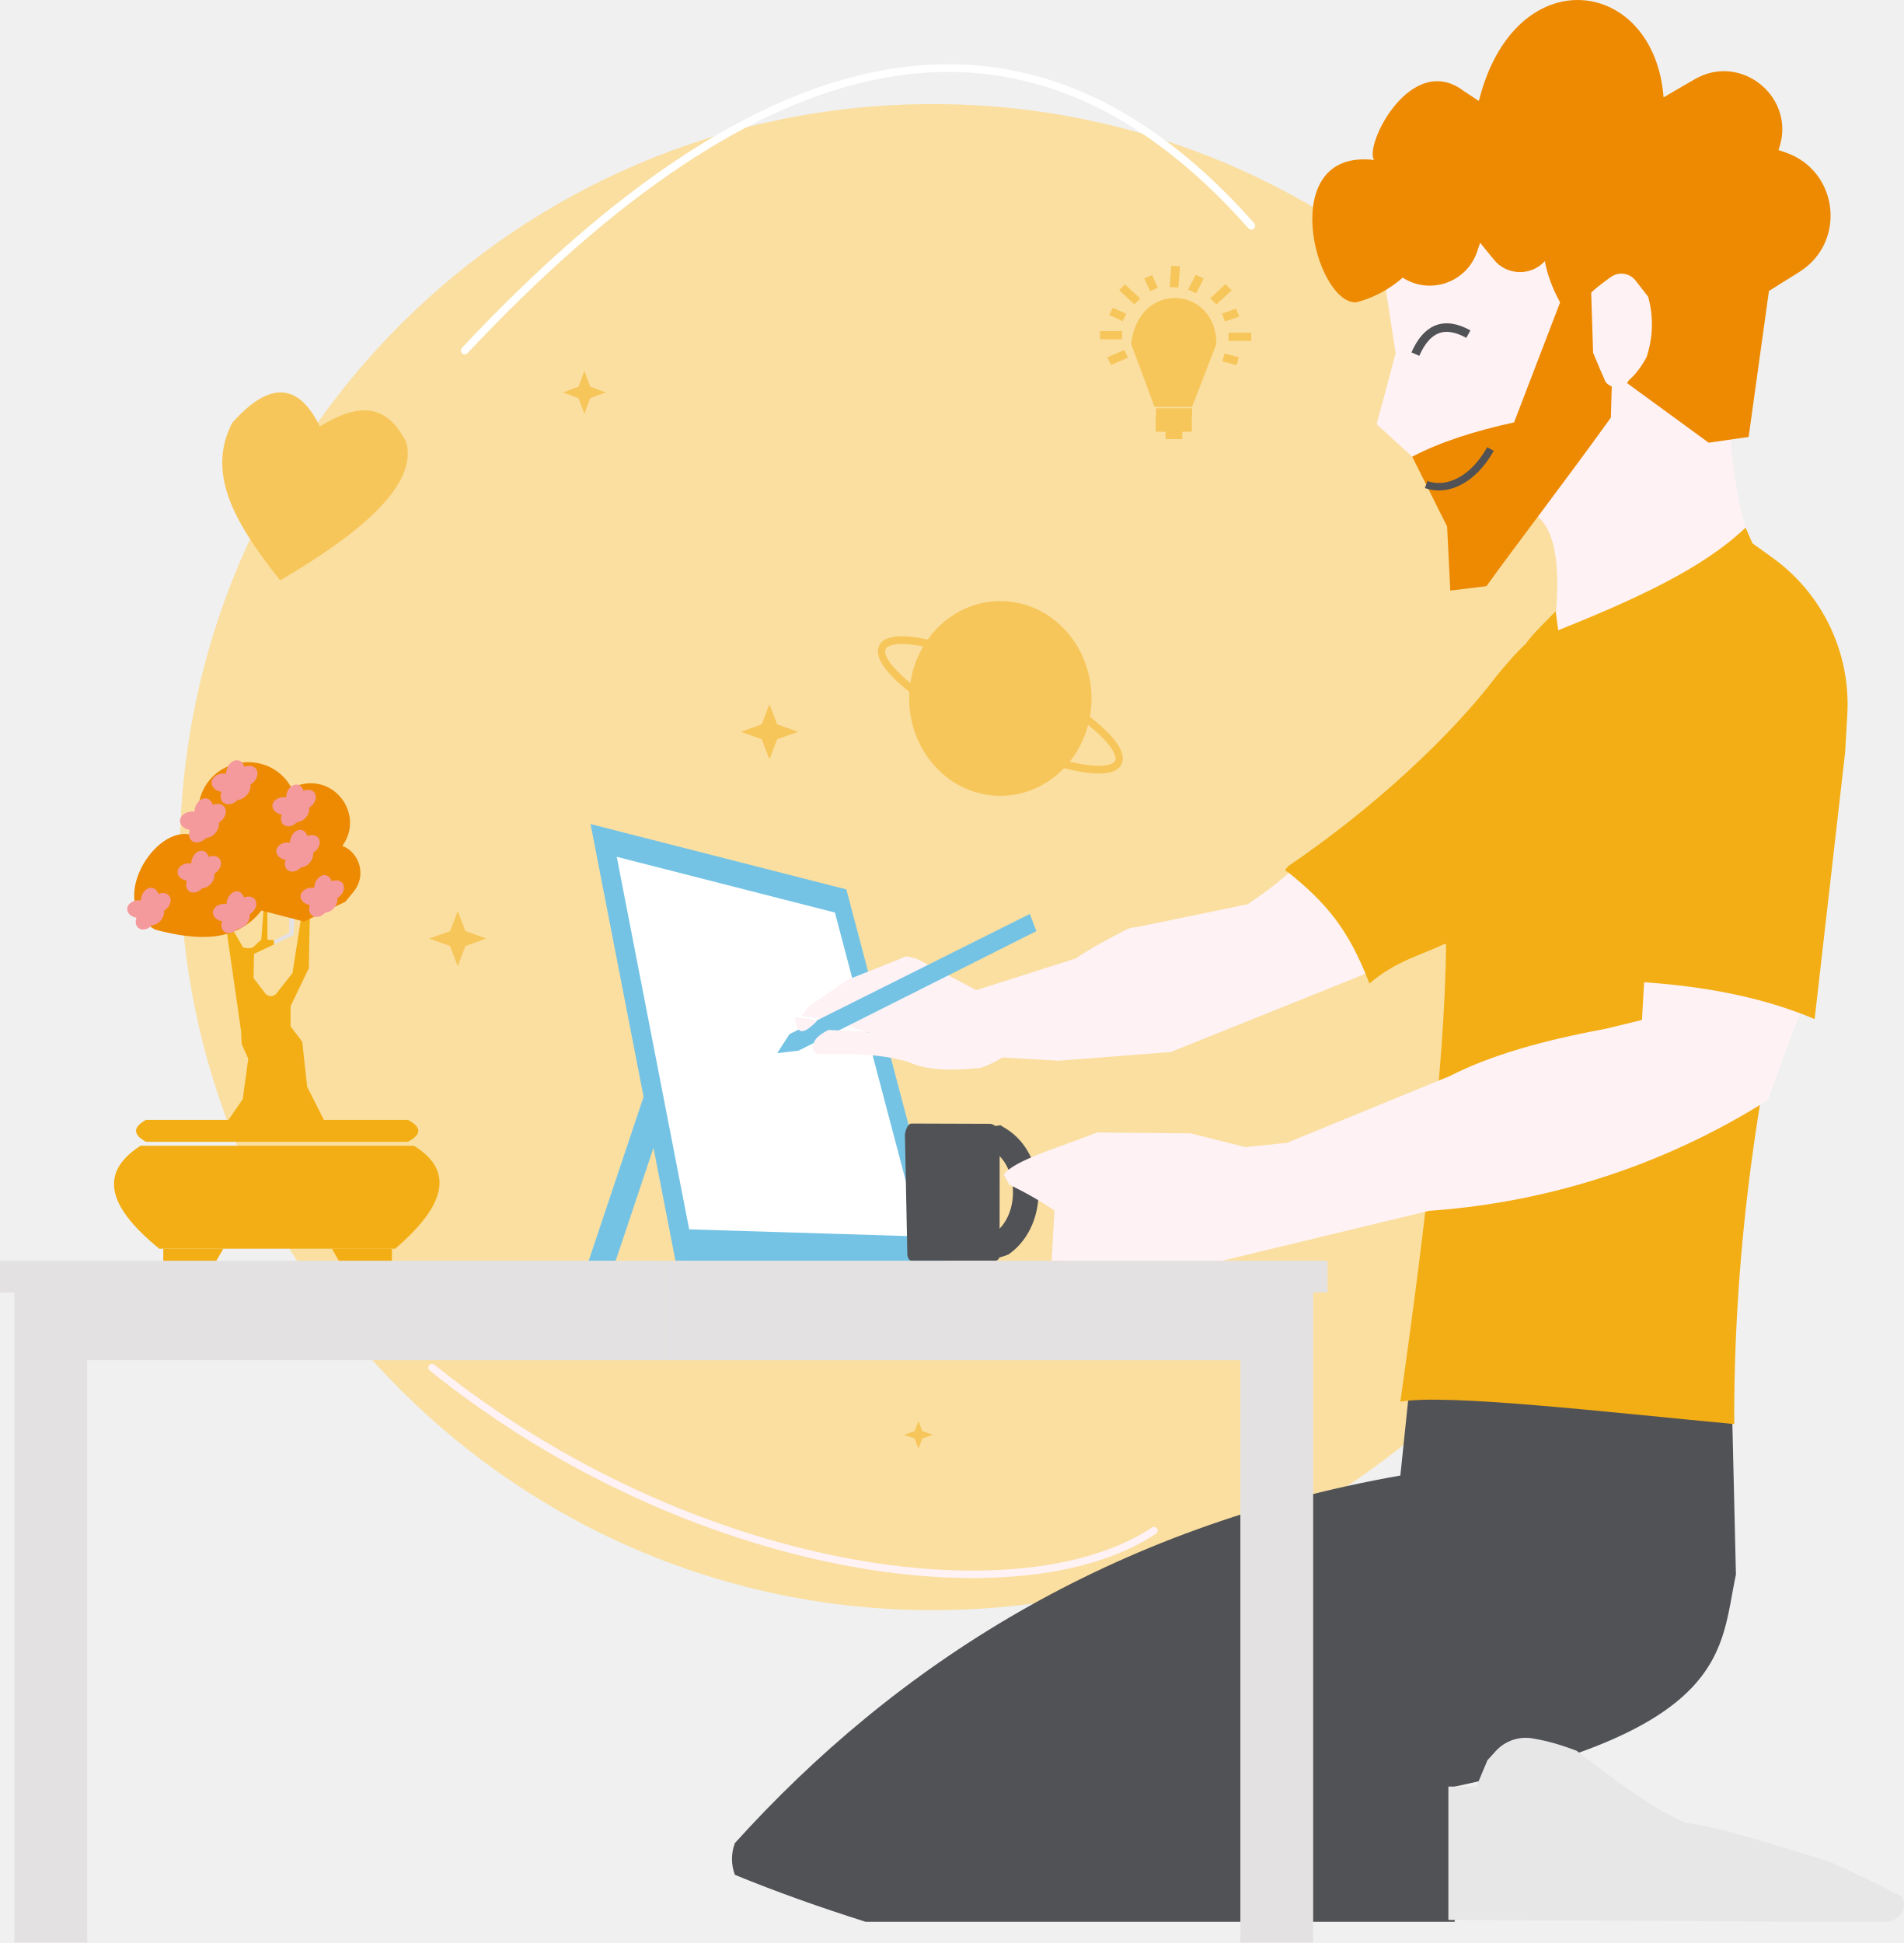
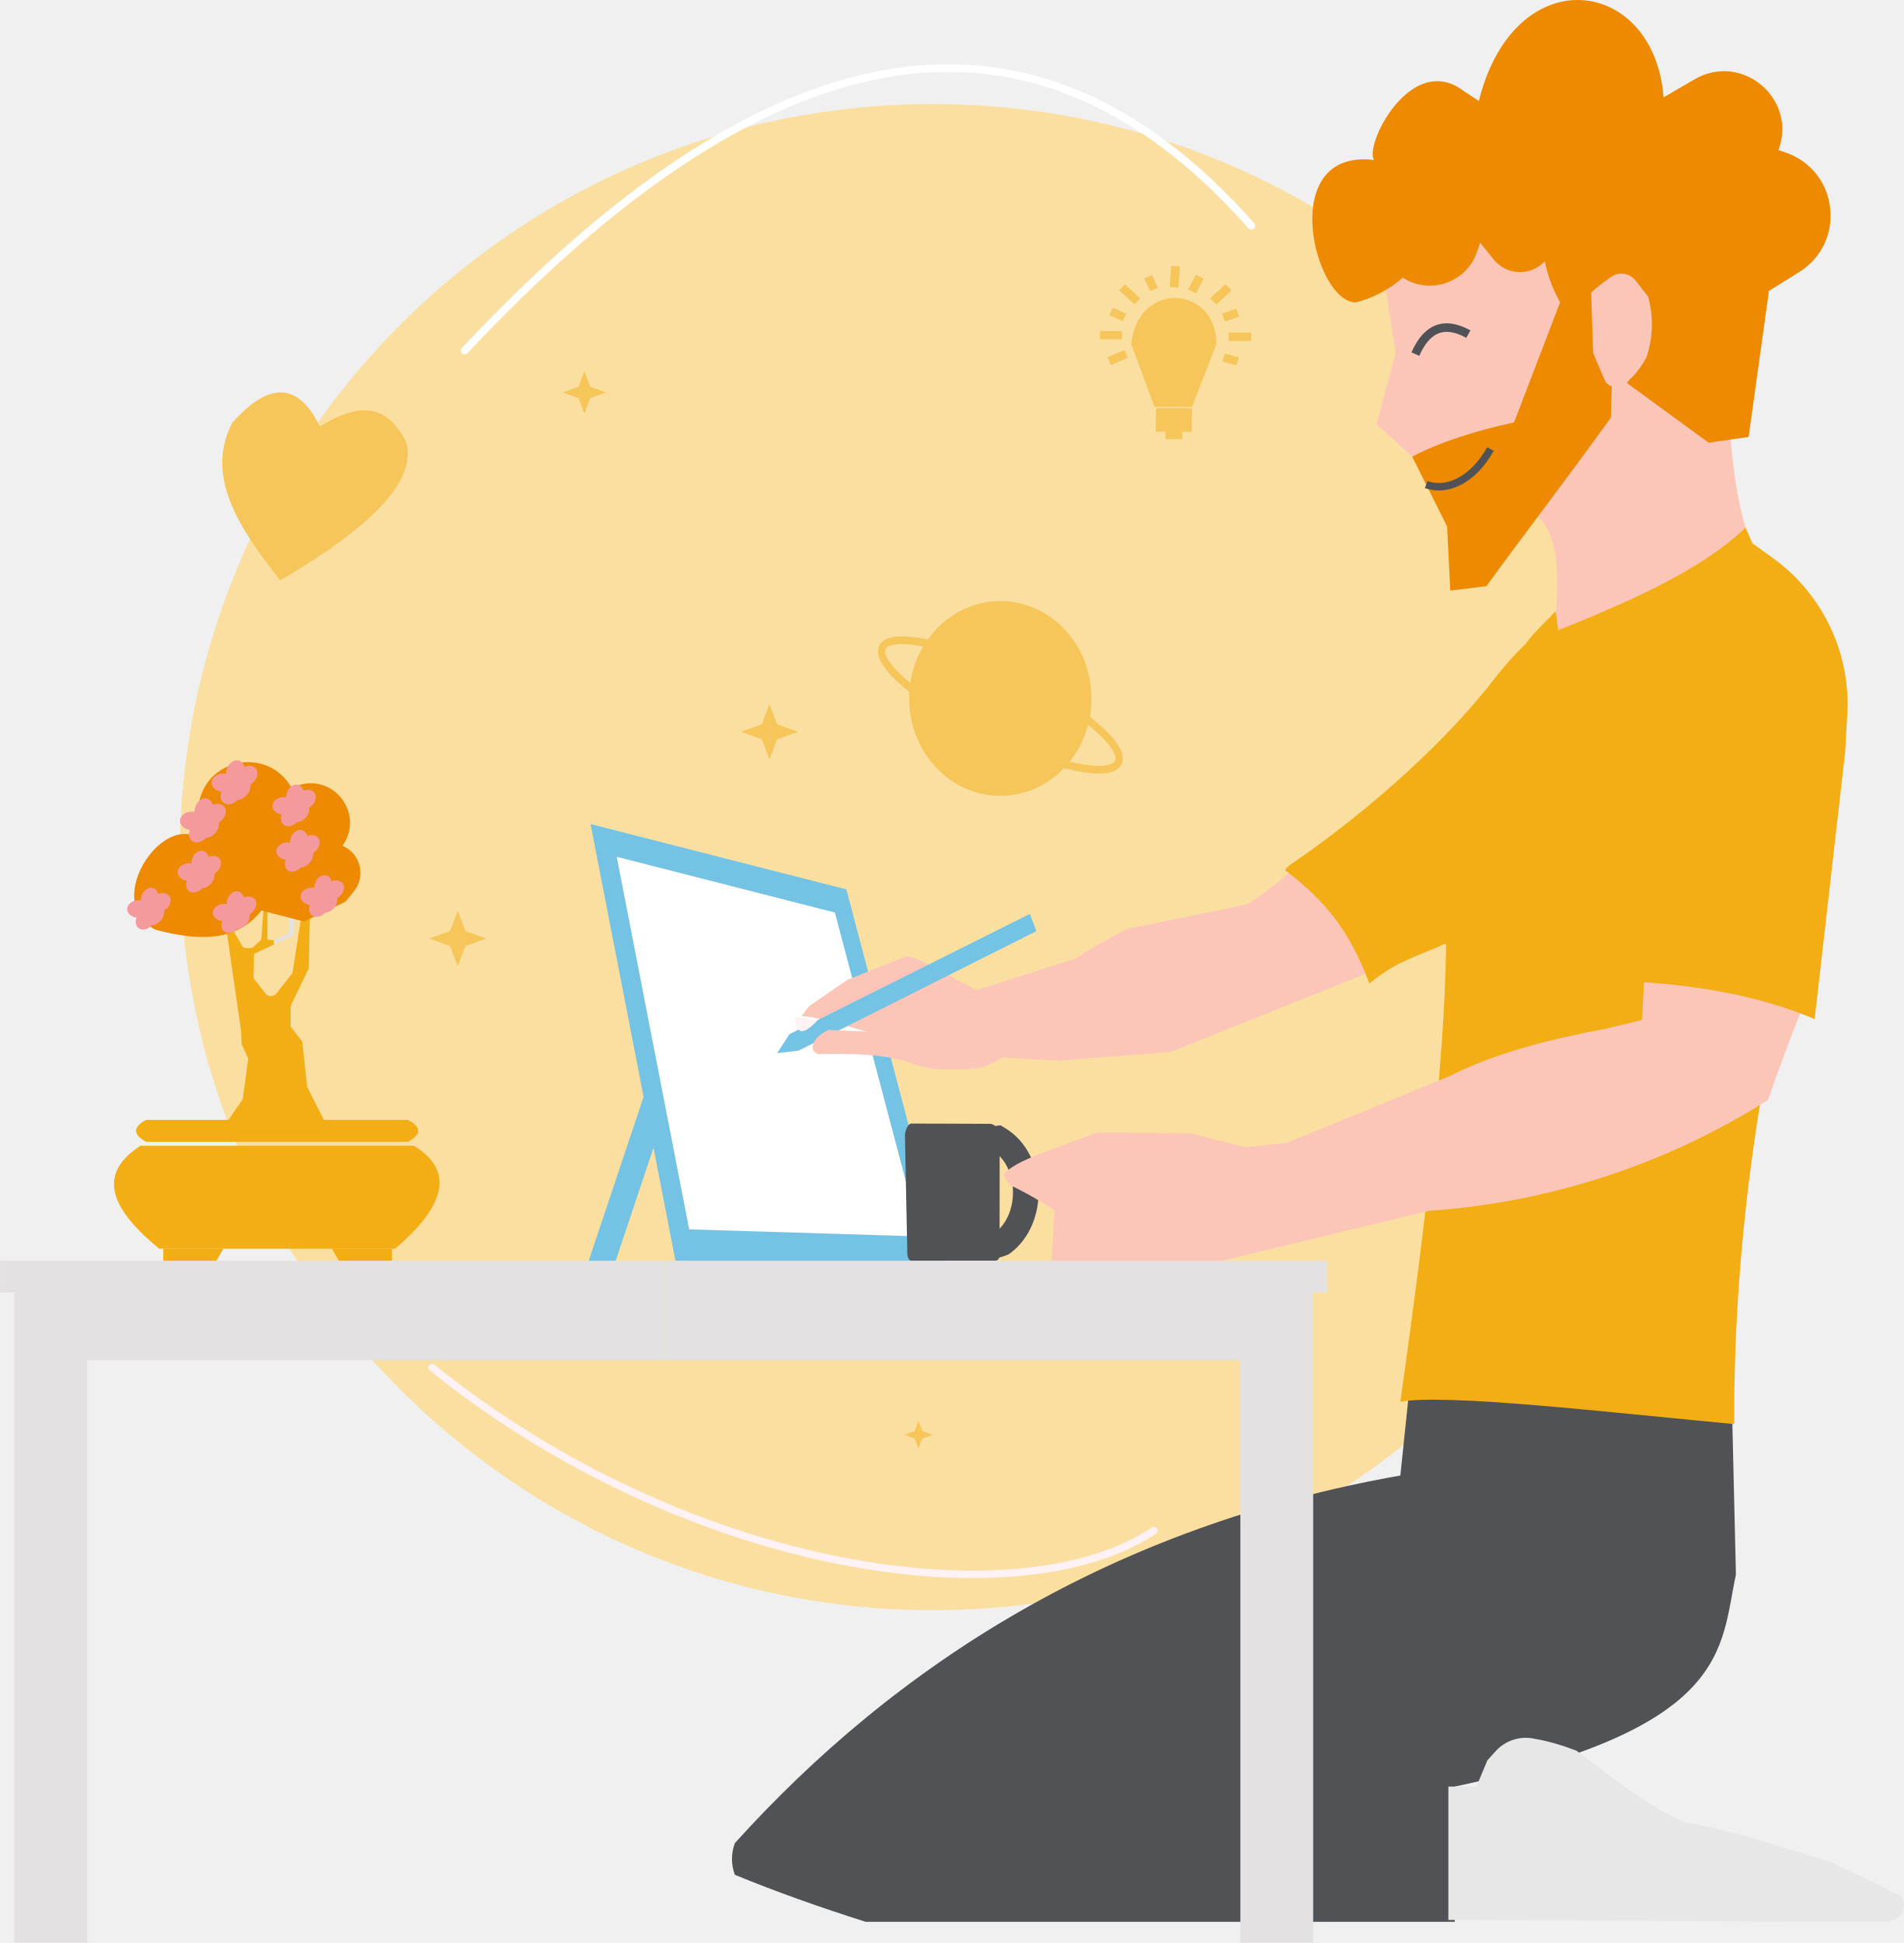
<svg xmlns="http://www.w3.org/2000/svg" width="100%" height="100%" viewBox="0 0 931 950" version="1.1" xml:space="preserve" style="fill-rule:evenodd;clip-rule:evenodd;stroke-linecap:round;stroke-linejoin:round;stroke-miterlimit:1.5;">
  <g transform="matrix(1,0,0,1,-1040.76,-1013.63)">
    <g transform="matrix(0.803916,0,0,0.803916,321.535,246.934)">
      <circle cx="1462" cy="1475" r="458" style="fill:rgb(250,223,161);" />
-       <clipPath id="_clip1">
-         <circle cx="1462" cy="1475" r="458" />
-       </clipPath>
-       <g clip-path="url(#_clip1)">
-         <g transform="matrix(1.24391,-2.07153e-16,2.07153e-16,1.24391,-399.96,-307.164)">
-           <path d="M1252,1682.3C1378.39,1783.87 1539.51,1805.75 1605,1762" style="fill:none;stroke:rgb(254,242,245);stroke-width:3.64px;" />
-         </g>
-         <g transform="matrix(1.31065,0,0,1.39982,-1123.04,-465.737)">
-           <g transform="matrix(0,-1.50607,-1.50607,0,2003.69,1275.17)">
-             <path d="M-28.094,-28.094C-43.61,-28.094 -56.188,-15.516 -56.188,0C-56.188,15.516 -43.61,28.094 -28.094,28.094C-25.745,28.094 -23.463,27.806 -21.282,27.262C-9.058,24.218 0,13.167 0,0C0,-15.516 -12.578,-28.094 -28.094,-28.094" style="fill:rgb(247,198,91);fill-rule:nonzero;" />
+       <g>
+         <clipPath id="_clip1">
+           <circle cx="1462" cy="1475" r="458" />
+         </clipPath>
+         <g clip-path="url(#_clip1)">
+           <g transform="matrix(1.24391,-2.07153e-16,2.07153e-16,1.24391,-399.96,-307.164)">
+             <path d="M1252,1682.3C1378.39,1783.87 1539.51,1805.75 1605,1762" style="fill:none;stroke:rgb(254,242,245);stroke-width:3.64px;" />
          </g>
-           <g transform="matrix(0.62225,-1.37151,-1.37151,-0.62225,2048.99,1280.64)">
-             <ellipse cx="-36.397" cy="16.513" rx="9.578" ry="39.968" style="fill:none;stroke:rgb(247,198,91);stroke-width:2.23px;stroke-linecap:butt;stroke-linejoin:miter;stroke-miterlimit:10;" />
+           <g transform="matrix(1.31065,0,0,1.39982,-1123.04,-465.737)">
+             <g transform="matrix(0,-1.50607,-1.50607,0,2003.69,1275.17)">
+               <path d="M-28.094,-28.094C-43.61,-28.094 -56.188,-15.516 -56.188,0C-56.188,15.516 -43.61,28.094 -28.094,28.094C-25.745,28.094 -23.463,27.806 -21.282,27.262C-9.058,24.218 0,13.167 0,0C0,-15.516 -12.578,-28.094 -28.094,-28.094" style="fill:rgb(247,198,91);fill-rule:nonzero;" />
+             </g>
+             <g transform="matrix(0.62225,-1.37151,-1.37151,-0.62225,2048.99,1280.64)">
+               <ellipse cx="-36.397" cy="16.513" rx="9.578" ry="39.968" style="fill:none;stroke:rgb(247,198,91);stroke-width:2.23px;stroke-linecap:butt;stroke-linejoin:miter;stroke-miterlimit:10;" />
+             </g>
          </g>
-         </g>
-         <g id="lampada" transform="matrix(1.02942,0,0,0.975645,-367.738,101.011)">
-           <g transform="matrix(-2.06836,1.86477,1.86477,2.06836,1937.81,1071.19)">
-             <path d="M15.458,-5.652C4.79,-15.12 -6.068,-3.199 2.364,6.154L15.458,13.047L21.124,7.94L15.458,-5.652Z" style="fill:rgb(247,198,91);fill-rule:nonzero;stroke:rgb(247,198,91);stroke-width:0.46px;stroke-linecap:butt;stroke-miterlimit:2;" />
-           </g>
-           <g transform="matrix(2.78486,0,0,2.78486,1909.33,1131.06)">
-             <path d="M0,0L7.663,0" style="fill:none;fill-rule:nonzero;stroke:rgb(247,198,91);stroke-width:1.86px;stroke-linecap:butt;stroke-linejoin:miter;stroke-miterlimit:10;" />
-           </g>
-           <g transform="matrix(2.78486,0,0,2.78486,1909.18,1135.95)">
-             <path d="M0,0L7.664,0" style="fill:none;fill-rule:nonzero;stroke:rgb(247,198,91);stroke-width:1.86px;stroke-linecap:butt;stroke-linejoin:miter;stroke-miterlimit:10;" />
-           </g>
-           <g transform="matrix(2.78486,0,0,2.78486,1909.18,1140.53)">
-             <path d="M0,0L7.664,0" style="fill:none;fill-rule:nonzero;stroke:rgb(247,198,91);stroke-width:1.86px;stroke-linecap:butt;stroke-linejoin:miter;stroke-miterlimit:10;" />
-           </g>
-           <g transform="matrix(2.78486,0,0,2.78486,1914.96,1145.11)">
-             <path d="M0,0L3.562,0" style="fill:none;fill-rule:nonzero;stroke:rgb(247,198,91);stroke-width:1.86px;stroke-linecap:butt;stroke-linejoin:miter;stroke-miterlimit:10;" />
-           </g>
-           <g transform="matrix(2.53004,-1.16376,-1.16376,-2.53004,1883.09,1101.03)">
-             <path d="M-0.181,0.828L3.779,0.827" style="fill:none;fill-rule:nonzero;stroke:rgb(247,198,91);stroke-width:1.89px;stroke-linecap:butt;stroke-linejoin:miter;stroke-miterlimit:10;" />
-           </g>
-           <g transform="matrix(2.78486,0,0,2.78486,1876.28,1082.92)">
-             <path d="M0,0L4.669,0" style="fill:none;fill-rule:nonzero;stroke:rgb(247,198,91);stroke-width:1.86px;stroke-linecap:butt;stroke-linejoin:miter;stroke-miterlimit:10;" />
-           </g>
-           <g transform="matrix(2.50897,1.20852,1.20852,-2.50897,1884,1066.56)">
-             <path d="M-0.156,-0.684L2.994,-0.684" style="fill:none;fill-rule:nonzero;stroke:rgb(247,198,91);stroke-width:1.82px;stroke-linecap:butt;stroke-linejoin:miter;stroke-miterlimit:10;" />
-           </g>
-           <g transform="matrix(1.99121,1.94693,1.94693,-1.99121,1893.65,1051.16)">
-             <path d="M-0.645,-1.583L3.883,-1.583" style="fill:none;fill-rule:nonzero;stroke:rgb(247,198,91);stroke-width:1.81px;stroke-linecap:butt;stroke-linejoin:miter;stroke-miterlimit:10;" />
-           </g>
-           <g transform="matrix(1.08916,2.56304,2.56304,-1.08916,1909.44,1047.32)">
-             <path d="M-0.952,-1.439L2.175,-1.439" style="fill:none;fill-rule:nonzero;stroke:rgb(247,198,91);stroke-width:1.82px;stroke-linecap:butt;stroke-linejoin:miter;stroke-miterlimit:10;" />
-           </g>
-           <g transform="matrix(-0.200034,2.77767,2.77767,0.200034,1927.03,1047.4)">
-             <path d="M-2.552,-2.375L2.21,-2.375" style="fill:none;fill-rule:nonzero;stroke:rgb(247,198,91);stroke-width:1.86px;stroke-linecap:butt;stroke-linejoin:miter;stroke-miterlimit:10;" />
-           </g>
-           <g transform="matrix(-1.22361,2.50164,2.50164,1.22361,1936.07,1055.11)">
-             <path d="M-2.652,-1.655L1.033,-1.655" style="fill:none;fill-rule:nonzero;stroke:rgb(247,198,91);stroke-width:1.9px;stroke-linecap:butt;stroke-linejoin:miter;stroke-miterlimit:10;" />
-           </g>
-           <g transform="matrix(-1.99121,1.94693,1.94693,1.99121,1947.56,1063.77)">
-             <path d="M-3.883,-1.583L0.645,-1.583" style="fill:none;fill-rule:nonzero;stroke:rgb(247,198,91);stroke-width:1.91px;stroke-linecap:butt;stroke-linejoin:miter;stroke-miterlimit:10;" />
-           </g>
-           <g transform="matrix(-2.6227,0.936431,0.936431,2.6227,1949.96,1073.22)">
-             <path d="M-3.115,-0.54L0.093,-0.54" style="fill:none;fill-rule:nonzero;stroke:rgb(247,198,91);stroke-width:1.89px;stroke-linecap:butt;stroke-linejoin:miter;stroke-miterlimit:10;" />
-           </g>
-           <g transform="matrix(-2.78486,0,0,2.78486,1952.21,1083.92)">
-             <path d="M-4.821,0L0,0" style="fill:none;fill-rule:nonzero;stroke:rgb(247,198,91);stroke-width:1.86px;stroke-linecap:butt;stroke-linejoin:miter;stroke-miterlimit:10;" />
-           </g>
-           <g transform="matrix(-2.68587,-0.735904,-0.735904,2.68587,1949.66,1095.77)">
-             <path d="M-3.078,0.414L0.056,0.414" style="fill:none;fill-rule:nonzero;stroke:rgb(247,198,91);stroke-width:1.83px;stroke-linecap:butt;stroke-linejoin:miter;stroke-miterlimit:10;" />
+           <g id="lampada" transform="matrix(1.02942,0,0,0.975645,-367.738,101.011)">
+             <g transform="matrix(-2.06836,1.86477,1.86477,2.06836,1937.81,1071.19)">
+               <path d="M15.458,-5.652C4.79,-15.12 -6.068,-3.199 2.364,6.154L15.458,13.047L21.124,7.94L15.458,-5.652Z" style="fill:rgb(247,198,91);fill-rule:nonzero;stroke:rgb(247,198,91);stroke-width:0.46px;stroke-linecap:butt;stroke-miterlimit:2;" />
+             </g>
+             <g transform="matrix(2.78486,0,0,2.78486,1909.33,1131.06)">
+               <path d="M0,0L7.663,0" style="fill:none;fill-rule:nonzero;stroke:rgb(247,198,91);stroke-width:1.86px;stroke-linecap:butt;stroke-linejoin:miter;stroke-miterlimit:10;" />
+             </g>
+             <g transform="matrix(2.78486,0,0,2.78486,1909.18,1135.95)">
+               <path d="M0,0L7.664,0" style="fill:none;fill-rule:nonzero;stroke:rgb(247,198,91);stroke-width:1.86px;stroke-linecap:butt;stroke-linejoin:miter;stroke-miterlimit:10;" />
+             </g>
+             <g transform="matrix(2.78486,0,0,2.78486,1909.18,1140.53)">
+               <path d="M0,0L7.664,0" style="fill:none;fill-rule:nonzero;stroke:rgb(247,198,91);stroke-width:1.86px;stroke-linecap:butt;stroke-linejoin:miter;stroke-miterlimit:10;" />
+             </g>
+             <g transform="matrix(2.78486,0,0,2.78486,1914.96,1145.11)">
+               <path d="M0,0L3.562,0" style="fill:none;fill-rule:nonzero;stroke:rgb(247,198,91);stroke-width:1.86px;stroke-linecap:butt;stroke-linejoin:miter;stroke-miterlimit:10;" />
+             </g>
+             <g transform="matrix(2.53004,-1.16376,-1.16376,-2.53004,1883.09,1101.03)">
+               <path d="M-0.181,0.828L3.779,0.827" style="fill:none;fill-rule:nonzero;stroke:rgb(247,198,91);stroke-width:1.89px;stroke-linecap:butt;stroke-linejoin:miter;stroke-miterlimit:10;" />
+             </g>
+             <g transform="matrix(2.78486,0,0,2.78486,1876.28,1082.92)">
+               <path d="M0,0L4.669,0" style="fill:none;fill-rule:nonzero;stroke:rgb(247,198,91);stroke-width:1.86px;stroke-linecap:butt;stroke-linejoin:miter;stroke-miterlimit:10;" />
+             </g>
+             <g transform="matrix(2.50897,1.20852,1.20852,-2.50897,1884,1066.56)">
+               <path d="M-0.156,-0.684L2.994,-0.684" style="fill:none;fill-rule:nonzero;stroke:rgb(247,198,91);stroke-width:1.82px;stroke-linecap:butt;stroke-linejoin:miter;stroke-miterlimit:10;" />
+             </g>
+             <g transform="matrix(1.99121,1.94693,1.94693,-1.99121,1893.65,1051.16)">
+               <path d="M-0.645,-1.583L3.883,-1.583" style="fill:none;fill-rule:nonzero;stroke:rgb(247,198,91);stroke-width:1.81px;stroke-linecap:butt;stroke-linejoin:miter;stroke-miterlimit:10;" />
+             </g>
+             <g transform="matrix(1.08916,2.56304,2.56304,-1.08916,1909.44,1047.32)">
+               <path d="M-0.952,-1.439L2.175,-1.439" style="fill:none;fill-rule:nonzero;stroke:rgb(247,198,91);stroke-width:1.82px;stroke-linecap:butt;stroke-linejoin:miter;stroke-miterlimit:10;" />
+             </g>
+             <g transform="matrix(-0.200034,2.77767,2.77767,0.200034,1927.03,1047.4)">
+               <path d="M-2.552,-2.375L2.21,-2.375" style="fill:none;fill-rule:nonzero;stroke:rgb(247,198,91);stroke-width:1.86px;stroke-linecap:butt;stroke-linejoin:miter;stroke-miterlimit:10;" />
+             </g>
+             <g transform="matrix(-1.22361,2.50164,2.50164,1.22361,1936.07,1055.11)">
+               <path d="M-2.652,-1.655L1.033,-1.655" style="fill:none;fill-rule:nonzero;stroke:rgb(247,198,91);stroke-width:1.9px;stroke-linecap:butt;stroke-linejoin:miter;stroke-miterlimit:10;" />
+             </g>
+             <g transform="matrix(-1.99121,1.94693,1.94693,1.99121,1947.56,1063.77)">
+               <path d="M-3.883,-1.583L0.645,-1.583" style="fill:none;fill-rule:nonzero;stroke:rgb(247,198,91);stroke-width:1.91px;stroke-linecap:butt;stroke-linejoin:miter;stroke-miterlimit:10;" />
+             </g>
+             <g transform="matrix(-2.6227,0.936431,0.936431,2.6227,1949.96,1073.22)">
+               <path d="M-3.115,-0.54L0.093,-0.54" style="fill:none;fill-rule:nonzero;stroke:rgb(247,198,91);stroke-width:1.89px;stroke-linecap:butt;stroke-linejoin:miter;stroke-miterlimit:10;" />
+             </g>
+             <g transform="matrix(-2.78486,0,0,2.78486,1952.21,1083.92)">
+               <path d="M-4.821,0L0,0" style="fill:none;fill-rule:nonzero;stroke:rgb(247,198,91);stroke-width:1.86px;stroke-linecap:butt;stroke-linejoin:miter;stroke-miterlimit:10;" />
+             </g>
+             <g transform="matrix(-2.68587,-0.735904,-0.735904,2.68587,1949.66,1095.77)">
+               <path d="M-3.078,0.414L0.056,0.414" style="fill:none;fill-rule:nonzero;stroke:rgb(247,198,91);stroke-width:1.83px;stroke-linecap:butt;stroke-linejoin:miter;stroke-miterlimit:10;" />
+             </g>
          </g>
        </g>
      </g>
    </g>
    <g transform="matrix(-0.204471,1.81865,1.81865,0.204471,1225.12,1213.6)">
      <path d="M7.995,-38.031C-4.267,-29.407 -4.655,-21.634 6.339,-14.678C3.709,-11.274 1.687,-7.915 0.956,-4.653C-0.105,0.077 1.547,4.604 7.995,8.771C18.386,12.87 32.341,0.894 48.408,-20.61C35.798,-33.032 22.976,-43.824 7.995,-38.031" style="fill:rgb(247,198,91);fill-rule:nonzero;" />
    </g>
    <g transform="matrix(0.583333,0,0,0.583333,548.333,497.917)">
      <path d="M1334,1195L1338.86,1208.14L1352,1213L1338.86,1217.86L1334,1231L1329.14,1217.86L1316,1213L1329.14,1208.14L1334,1195Z" style="fill:rgb(247,198,91);" />
    </g>
    <g transform="matrix(0.777778,0,0,0.750958,379.444,460.516)">
      <path d="M1334,1195L1338.86,1208.14L1352,1213L1338.86,1217.86L1334,1231L1329.14,1217.86L1316,1213L1329.14,1208.14L1334,1195Z" style="fill:rgb(247,198,91);" />
    </g>
    <g transform="matrix(0.777778,0,0,0.750958,227.025,561.605)">
      <path d="M1334,1195L1338.86,1208.14L1352,1213L1338.86,1217.86L1334,1231L1329.14,1217.86L1316,1213L1329.14,1208.14L1334,1195Z" style="fill:rgb(247,198,91);" />
    </g>
    <g transform="matrix(0.388889,0,0,0.375479,971.083,1259.69)">
      <path d="M1334,1195L1338.86,1208.14L1352,1213L1338.86,1217.86L1334,1231L1329.14,1217.86L1316,1213L1329.14,1208.14L1334,1195Z" style="fill:rgb(247,198,91);" />
    </g>
-     <g id="cores">
-         </g>
    <g transform="matrix(2.78486,0,0,2.78486,1730.04,1953.27)">
      <path d="M0,-94.068L-1.635,-78.353C-52.433,-69.417 -90.243,-45.084 -118.476,-13.821C-119.158,-12.026 -119.158,-10.043 -118.476,-8.248C-111.277,-5.293 -103.592,-2.558 -95.516,0L7.913,0L7.913,-23.74C56.517,-34.065 54.485,-47.967 57.288,-60.966L56.507,-94.068L0,-94.068Z" style="fill:rgb(81,82,85);fill-rule:nonzero;" />
    </g>
    <g transform="matrix(2.78486,0,0,2.78486,1748.97,1863.21)">
      <path d="M0,32.005L0,8.6L4.922,8.6L6.857,3.974L8.313,2.372C10.016,0.498 12.573,-0.334 15.042,0.185C17.56,0.606 20.044,1.362 22.507,2.302C29.115,7.332 35.529,12.345 41.733,14.99C46.787,15.474 57.052,18.717 67.135,21.863C71.508,23.849 75.646,25.854 79.522,27.881C80.501,29.342 79.871,31.34 78.236,31.965L77.254,32.339L62.213,32.339L0,32.005Z" style="fill:rgb(231,231,231);fill-rule:nonzero;" />
    </g>
    <g transform="matrix(2.78486,0,0,2.78486,1120.6,1630.36)">
      <path d="M0,-2.226L0,0L9.259,0L10.549,-2.226" style="fill:rgb(243,174,21);fill-rule:nonzero;" />
    </g>
    <g transform="matrix(2.78486,0,0,2.78486,1232.41,1630.36)">
      <path d="M0,-2.226L0,0L-9.259,0L-10.549,-2.226" style="fill:rgb(243,174,21);fill-rule:nonzero;" />
    </g>
    <g transform="matrix(2.78486,0,0,2.78486,1118.61,1573.82)">
      <path d="M0,18.08L41.42,18.08C50.575,10.266 51.67,4.24 44.704,0L-3.284,0C-11.279,5.144 -8.185,11.365 0,18.08" style="fill:rgb(243,174,21);fill-rule:nonzero;" />
    </g>
    <g transform="matrix(2.78486,0,0,2.78486,1240.19,1571.89)">
      <path d="M0,-3.845L-45.979,-3.845C-48.307,-2.563 -48.307,-1.281 -45.979,0L0,0C2.445,-1.281 2.445,-2.563 0,-3.845" style="fill:rgb(243,174,21);fill-rule:nonzero;" />
    </g>
    <path d="M1199.67,1562.23L1151.77,1562.23L1159.45,1551.01L1162.16,1531.26L1158.94,1524.2L1158.62,1517.65L1151.77,1470.05L1154.88,1468.7L1159.66,1476.91C1161.4,1477.33 1162.96,1477.33 1164.34,1476.91L1168.5,1473.07L1169.64,1458.31L1171.51,1458.31L1171.51,1473.07L1174.79,1473.37L1174.79,1475.38L1164.96,1480.03L1164.75,1491.88L1170.57,1499.46C1171.65,1500.7 1173.4,1500.99 1174.79,1500.29C1175.1,1500.14 1175.39,1499.93 1175.65,1499.68L1175.87,1499.46L1183.77,1489.38L1189.07,1455.51L1192.4,1455.51L1191.98,1474.73L1191.78,1487L1182.84,1505.6L1182.84,1515.47L1188.55,1522.95L1190.94,1544.98L1199.67,1562.23Z" style="fill:rgb(243,174,21);" />
    <path d="M1174.79,1473.37L1174.94,1473.38L1182.21,1469.64L1182.21,1462.57L1184.81,1462.26L1184.29,1470.89L1174.79,1475.38L1174.79,1473.37Z" style="fill:rgb(228,225,226);" />
    <g transform="matrix(2.78486,0,0,2.78486,1168.6,1394.65)">
      <path d="M0,23.04C-4.342,28.584 -11.091,28.416 -18.614,26.409C-27.454,21.871 -18.653,7.797 -12.219,9.793L-10.92,3.88C-9.209,-3.909 1.174,-5.544 5.196,1.342L6.967,0.908C13.217,-0.623 17.987,6.462 14.218,11.677C17.404,13.014 18.4,17.046 16.202,19.713L14.732,21.498L7.48,24.981L0,23.04Z" style="fill:rgb(237,138,2);fill-rule:nonzero;" />
    </g>
    <g transform="matrix(2.78486,0,0,2.78486,1148.15,1446.19)">
      <path d="M0,-4.534C-0.398,-5.064 -1.178,-5.179 -1.927,-4.888C-2.082,-5.402 -2.416,-5.799 -2.882,-5.924C-3.705,-6.143 -4.605,-5.444 -4.894,-4.362C-4.951,-4.149 -4.973,-3.938 -4.976,-3.732C-5.1,-3.75 -5.228,-3.761 -5.359,-3.761C-6.479,-3.761 -7.386,-3.071 -7.386,-2.22C-7.386,-1.47 -6.681,-0.847 -5.747,-0.709C-6.002,-0.017 -5.902,0.696 -5.424,1.092C-4.799,1.609 -3.766,1.391 -3.052,0.624C-2.507,0.6 -1.913,0.299 -1.47,-0.236C-1.031,-0.768 -0.846,-1.403 -0.92,-1.94C-0.845,-1.986 -0.768,-2.029 -0.695,-2.084C0.2,-2.757 0.511,-3.854 0,-4.534" style="fill:rgb(244,153,156);fill-rule:nonzero;" />
    </g>
    <g transform="matrix(2.78486,0,0,2.78486,1150.5,1421.5)">
      <path d="M0,-4.788C-0.421,-5.348 -1.244,-5.469 -2.035,-5.162C-2.199,-5.705 -2.552,-6.124 -3.044,-6.256C-3.912,-6.487 -4.863,-5.749 -5.168,-4.607C-5.229,-4.381 -5.251,-4.158 -5.255,-3.941C-5.386,-3.96 -5.52,-3.972 -5.659,-3.972C-6.841,-3.972 -7.8,-3.244 -7.8,-2.345C-7.8,-1.553 -7.055,-0.894 -6.068,-0.749C-6.338,-0.018 -6.233,0.735 -5.728,1.153C-5.068,1.699 -3.977,1.469 -3.223,0.659C-2.648,0.634 -2.02,0.315 -1.552,-0.25C-1.088,-0.811 -0.893,-1.482 -0.972,-2.049C-0.892,-2.097 -0.811,-2.143 -0.734,-2.201C0.211,-2.911 0.54,-4.069 0,-4.788" style="fill:rgb(244,153,156);fill-rule:nonzero;" />
    </g>
    <g transform="matrix(2.78486,0,0,2.78486,1165.95,1402.89)">
      <path d="M0,-4.788C-0.421,-5.348 -1.244,-5.469 -2.035,-5.162C-2.199,-5.705 -2.552,-6.124 -3.044,-6.256C-3.912,-6.487 -4.863,-5.749 -5.168,-4.607C-5.229,-4.381 -5.251,-4.158 -5.255,-3.941C-5.386,-3.96 -5.52,-3.972 -5.659,-3.972C-6.841,-3.972 -7.8,-3.243 -7.8,-2.345C-7.8,-1.553 -7.055,-0.894 -6.068,-0.749C-6.338,-0.018 -6.233,0.735 -5.728,1.153C-5.068,1.699 -3.977,1.469 -3.223,0.659C-2.648,0.634 -2.02,0.315 -1.552,-0.25C-1.088,-0.811 -0.893,-1.482 -0.972,-2.049C-0.892,-2.097 -0.811,-2.143 -0.734,-2.201C0.211,-2.911 0.54,-4.069 0,-4.788" style="fill:rgb(244,153,156);fill-rule:nonzero;" />
    </g>
    <g transform="matrix(2.78486,0,0,2.78486,1194.53,1413.84)">
      <path d="M0,-4.534C-0.398,-5.064 -1.178,-5.179 -1.927,-4.888C-2.082,-5.402 -2.416,-5.799 -2.882,-5.924C-3.705,-6.143 -4.605,-5.444 -4.894,-4.362C-4.952,-4.149 -4.973,-3.938 -4.976,-3.732C-5.1,-3.75 -5.228,-3.761 -5.359,-3.761C-6.479,-3.761 -7.387,-3.071 -7.387,-2.22C-7.387,-1.47 -6.681,-0.847 -5.747,-0.709C-6.002,-0.017 -5.902,0.696 -5.424,1.092C-4.799,1.609 -3.766,1.391 -3.052,0.624C-2.508,0.6 -1.913,0.299 -1.47,-0.236C-1.031,-0.768 -0.846,-1.403 -0.92,-1.94C-0.845,-1.986 -0.768,-2.029 -0.695,-2.084C0.2,-2.757 0.511,-3.854 0,-4.534" style="fill:rgb(244,153,156);fill-rule:nonzero;" />
    </g>
    <g transform="matrix(2.78486,0,0,2.78486,1196.43,1435.98)">
      <path d="M0,-4.534C-0.398,-5.064 -1.178,-5.179 -1.927,-4.888C-2.082,-5.402 -2.416,-5.799 -2.882,-5.924C-3.705,-6.143 -4.605,-5.444 -4.894,-4.362C-4.951,-4.149 -4.973,-3.938 -4.976,-3.732C-5.1,-3.75 -5.228,-3.761 -5.359,-3.761C-6.479,-3.761 -7.386,-3.071 -7.386,-2.22C-7.386,-1.47 -6.681,-0.847 -5.747,-0.709C-6.002,-0.017 -5.902,0.696 -5.424,1.092C-4.799,1.609 -3.766,1.391 -3.052,0.624C-2.507,0.6 -1.913,0.299 -1.47,-0.236C-1.031,-0.768 -0.846,-1.403 -0.92,-1.94C-0.845,-1.986 -0.768,-2.029 -0.695,-2.084C0.2,-2.757 0.511,-3.854 0,-4.534" style="fill:rgb(244,153,156);fill-rule:nonzero;" />
    </g>
    <g transform="matrix(2.78486,0,0,2.78486,1208.29,1458.11)">
      <path d="M0,-4.534C-0.398,-5.064 -1.178,-5.179 -1.927,-4.888C-2.082,-5.402 -2.416,-5.799 -2.882,-5.924C-3.705,-6.143 -4.605,-5.444 -4.894,-4.362C-4.952,-4.148 -4.973,-3.938 -4.976,-3.732C-5.1,-3.75 -5.228,-3.761 -5.359,-3.761C-6.479,-3.761 -7.387,-3.071 -7.387,-2.22C-7.387,-1.47 -6.681,-0.847 -5.747,-0.709C-6.002,-0.017 -5.902,0.696 -5.424,1.092C-4.799,1.609 -3.766,1.391 -3.052,0.624C-2.508,0.6 -1.913,0.299 -1.47,-0.236C-1.031,-0.768 -0.846,-1.403 -0.92,-1.94C-0.845,-1.986 -0.768,-2.029 -0.695,-2.084C0.2,-2.757 0.511,-3.854 0,-4.534" style="fill:rgb(244,153,156);fill-rule:nonzero;" />
    </g>
    <g transform="matrix(2.78486,0,0,2.78486,1165.42,1466.03)">
      <path d="M0,-4.534C-0.398,-5.064 -1.178,-5.179 -1.927,-4.888C-2.082,-5.402 -2.416,-5.799 -2.882,-5.924C-3.705,-6.143 -4.605,-5.444 -4.894,-4.362C-4.951,-4.149 -4.973,-3.938 -4.976,-3.732C-5.1,-3.75 -5.228,-3.761 -5.359,-3.761C-6.479,-3.761 -7.386,-3.071 -7.386,-2.22C-7.386,-1.47 -6.681,-0.847 -5.747,-0.709C-6.002,-0.017 -5.902,0.696 -5.424,1.092C-4.799,1.609 -3.766,1.391 -3.052,0.624C-2.507,0.6 -1.913,0.299 -1.47,-0.236C-1.031,-0.768 -0.846,-1.403 -0.92,-1.94C-0.845,-1.986 -0.768,-2.029 -0.695,-2.084C0.2,-2.757 0.511,-3.854 0,-4.534" style="fill:rgb(244,153,156);fill-rule:nonzero;" />
    </g>
    <g transform="matrix(2.78486,0,0,2.78486,1123.52,1464.29)">
      <path d="M0,-4.534C-0.398,-5.064 -1.178,-5.179 -1.927,-4.888C-2.082,-5.402 -2.416,-5.799 -2.882,-5.924C-3.705,-6.143 -4.605,-5.444 -4.894,-4.362C-4.951,-4.148 -4.973,-3.938 -4.976,-3.732C-5.1,-3.75 -5.228,-3.761 -5.359,-3.761C-6.479,-3.761 -7.386,-3.071 -7.386,-2.22C-7.386,-1.47 -6.681,-0.847 -5.747,-0.709C-6.002,-0.017 -5.902,0.696 -5.424,1.092C-4.799,1.609 -3.766,1.391 -3.052,0.624C-2.507,0.6 -1.913,0.299 -1.47,-0.236C-1.031,-0.768 -0.846,-1.403 -0.92,-1.94C-0.845,-1.986 -0.768,-2.029 -0.695,-2.084C0.2,-2.757 0.511,-3.853 0,-4.534" style="fill:rgb(244,153,156);fill-rule:nonzero;" />
    </g>
    <g transform="matrix(-0.884485,2.64067,2.64067,0.884485,1389.3,1617.08)">
      <path d="M-23.535,-16.937L12.189,-16.937" style="fill:none;fill-rule:nonzero;stroke:rgb(116,195,229);stroke-width:4.49px;stroke-linecap:butt;stroke-linejoin:miter;stroke-miterlimit:10;" />
    </g>
    <g transform="matrix(-0.531542,-2.73366,-2.73366,0.531542,1528.11,1550.07)">
      <path d="M-17.456,60.847L60.677,60.847L40.841,18.945L-27.977,14.389L-17.456,60.847Z" style="fill:rgb(116,195,229);fill-rule:nonzero;" />
    </g>
    <g transform="matrix(-0.531545,-2.73366,-2.73366,0.531545,1511.69,1546.43)">
      <path d="M-14.886,51.891L51.746,51.891L34.83,16.156L-23.859,12.271L-14.886,51.891Z" style="fill:white;fill-rule:nonzero;" />
    </g>
    <g transform="matrix(2.78486,0,0,2.78486,1716.07,1204.54)">
-       <path d="M0,-23.044L2.563,-6.549L-0.78,5.934L5.461,11.618L6.854,13.179L29.368,9.027L37.839,-36.223L0,-23.044Z" style="fill:rgb(254,242,245);fill-rule:nonzero;" />
+       <path d="M0,-23.044L2.563,-6.549L-0.78,5.934L5.461,11.618L6.854,13.179L29.368,9.027L37.839,-36.223L0,-23.044Z" style="fill:rgb(251,198,184);fill-rule:nonzero;" />
    </g>
    <g transform="matrix(2.78486,0,0,2.78486,1894.3,1206.73)">
-       <path d="M0,23.29C-2.932,13.796 -3.465,-1.745 -3.59,-18.314C-11.841,-12.709 -24.6,-8.206 -24.478,0.078C-24.331,10.095 -37.955,12.709 -46.129,19.376C-35.603,18.212 -31.465,22.737 -33.612,41.604C-19.94,40.914 -9.592,34.694 0,23.29" style="fill:rgb(254,242,245);fill-rule:nonzero;" />
+       <path d="M0,23.29C-2.932,13.796 -3.465,-1.745 -3.59,-18.314C-11.841,-12.709 -24.6,-8.206 -24.478,0.078C-24.331,10.095 -37.955,12.709 -46.129,19.376C-35.603,18.212 -31.465,22.737 -33.612,41.604C-19.94,40.914 -9.592,34.694 0,23.29" style="fill:rgb(251,198,184);fill-rule:nonzero;" />
    </g>
    <g transform="matrix(2.78486,0,0,2.78486,1712.66,1203.46)">
      <path d="M0,-40.078C-17.265,-42.117 -10.468,-15.005 -3.214,-15.075C-0.606,-15.703 2.471,-17.146 5.015,-19.422C9.818,-16.314 16.263,-18.565 18.086,-23.987L18.613,-25.552L21.029,-22.577C23.307,-19.772 27.546,-19.65 29.981,-22.32C30.395,-20.021 31.262,-17.612 32.656,-15.075L24.576,5.99C17.843,7.47 11.731,9.375 6.687,12.008L12.817,24.268L13.375,35.525L19.727,34.745C24.796,27.676 32.989,17.068 41.573,5.154L41.795,-2.815L58.737,9.556L65.758,8.553L69.325,-17.081L74.654,-20.414C82.989,-25.626 81.564,-38.173 72.272,-41.383L70.996,-41.824C74.354,-50.823 64.577,-59.07 56.273,-54.243L50.823,-51.075C49.189,-72.288 24.692,-75.603 18.39,-50.443L15.83,-52.118C6.521,-59.332 -1.831,-42.604 0,-40.078" style="fill:rgb(237,138,2);fill-rule:nonzero;" />
    </g>
    <g transform="matrix(2.78486,0,0,2.78486,1818.81,1193.76)">
-       <path d="M0,-13.301L0.334,-2.75C1.16,-0.759 1.932,1.071 2.526,2.377C3.621,3.741 5.742,3.587 6.628,2.08L6.65,2.043C7.861,0.991 8.865,-0.398 9.734,-2.007L9.889,-2.521C10.879,-5.801 10.916,-9.295 9.994,-12.595L7.798,-15.419C6.73,-16.791 4.76,-17.042 3.384,-15.995C3.366,-15.98 0.875,-14.24 0,-13.301" style="fill:rgb(254,242,245);fill-rule:nonzero;" />
+       <path d="M0,-13.301L0.334,-2.75C1.16,-0.759 1.932,1.071 2.526,2.377C3.621,3.741 5.742,3.587 6.628,2.08L6.65,2.043C7.861,0.991 8.865,-0.398 9.734,-2.007L9.889,-2.521C10.879,-5.801 10.916,-9.295 9.994,-12.595L7.798,-15.419C6.73,-16.791 4.76,-17.042 3.384,-15.995C3.366,-15.98 0.875,-14.24 0,-13.301" style="fill:rgb(251,198,184);fill-rule:nonzero;" />
    </g>
    <g transform="matrix(2.60559,-0.983045,-0.983045,-2.60559,1736.58,1190.81)">
      <path d="M-0.746,1.833C2.63,5.278 5.951,5.637 9.2,1.833" style="fill:none;fill-rule:nonzero;stroke:rgb(81,82,85);stroke-width:1.5px;stroke-linecap:butt;stroke-linejoin:miter;stroke-miterlimit:10;" />
    </g>
    <g transform="matrix(-2.43747,1.34693,1.34693,2.43747,1745.14,1260.44)">
      <path d="M-12.411,-4.329C-6.969,-0.958 -2.022,-1.466 0.493,-4.329" style="fill:none;fill-rule:nonzero;stroke:rgb(81,82,85);stroke-width:1.31px;stroke-linecap:butt;stroke-linejoin:miter;stroke-miterlimit:10;" />
    </g>
    <g transform="matrix(2.78486,0,0,2.78486,1677.69,1532.24)">
-       <path d="M0,-35.524C-2.123,-32.867 -5.649,-30.17 -9.662,-27.46L-28.913,-23.501C-29.269,-23.437 -30.381,-23.322 -30.693,-23.138C-33.854,-21.542 -36.933,-19.911 -39.846,-17.944C-39.877,-17.923 -57.281,-12.386 -57.281,-12.386L-67.743,-17.889L-69.595,-18.343L-70.866,-17.798L-79.874,-14.221L-86.631,-9.589L-87.993,-7.846C-83.183,-7.421 -74.036,-4.213 -74.036,-4.213L-53.577,-0.618L-42.861,0L-23.138,-1.526L13.004,-16.055L0,-35.524Z" style="fill:rgb(254,242,245);fill-rule:nonzero;" />
+       <path d="M0,-35.524C-2.123,-32.867 -5.649,-30.17 -9.662,-27.46L-28.913,-23.501C-29.269,-23.437 -30.381,-23.322 -30.693,-23.138C-33.854,-21.542 -36.933,-19.911 -39.846,-17.944C-39.877,-17.923 -57.281,-12.386 -57.281,-12.386L-67.743,-17.889L-69.595,-18.343L-70.866,-17.798L-79.874,-14.221L-86.631,-9.589L-87.993,-7.846C-83.183,-7.421 -74.036,-4.213 -74.036,-4.213L-53.577,-0.618L-42.861,0L-23.138,-1.526L13.004,-16.055L0,-35.524Z" style="fill:rgb(251,198,184);fill-rule:nonzero;" />
    </g>
    <g transform="matrix(2.78486,0,0,2.78486,1544.32,1528.56)">
      <path d="M0,-24.446L1.147,-21.427L-40.607,-0.446L-44.359,0L-42.204,-3.344L0,-24.446Z" style="fill:rgb(116,195,229);fill-rule:nonzero;" />
    </g>
    <g transform="matrix(2.78473,0.0268219,0.0268219,-2.78473,1749.02,1463.59)">
      <path d="M-0.423,-0.26L61.25,-0.26C53.865,-30.702 50.647,-60.206 51.024,-87.967C27.821,-86.005 0.522,-83.106 -7.637,-84.594C-3.314,-51.823 0.052,-20.735 -0.423,-0.26" style="fill:rgb(243,174,21);fill-rule:nonzero;" />
    </g>
    <g transform="matrix(2.78486,0,0,2.78486,1801.43,1329.6)">
      <path d="M0,-6.147C-1.923,-4.098 -3.641,-2.623 -5.154,-0.574L0.836,0L0,-6.147Z" style="fill:rgb(243,174,21);fill-rule:nonzero;" />
    </g>
    <g transform="matrix(2.78486,0,0,2.78486,1670.9,1373.29)">
      <path d="M0,22.862C-0.691,23.658 -0.824,23.433 -0.049,24.147L-0.281,23.853C6.37,29.161 10.473,33.814 14.167,43.53C18.811,39.539 23.398,38.487 27.253,36.62L85.878,35.951L86.472,-20.668L41.779,-16.265C39.892,-14.546 37.863,-12.153 36.429,-10.377C28.692,-0.196 15.256,12.497 0,22.862" style="fill:rgb(243,174,21);fill-rule:nonzero;" />
    </g>
    <g transform="matrix(2.78486,0,0,2.78486,1517.18,1615.81)">
      <path d="M0,-13.225C0.513,-14.982 1.808,-16.081 4.087,-16.349C4.162,-16.303 4.237,-16.258 4.312,-16.212C10.315,-12.567 10.666,-2.23 4.931,2.015C2.208,3.124 0.718,2.185 -0.133,0.182L0,-13.225Z" style="fill:none;fill-rule:nonzero;stroke:rgb(81,82,85);stroke-width:4.49px;stroke-linecap:butt;stroke-linejoin:miter;stroke-miterlimit:10;" />
    </g>
    <g transform="matrix(2.78486,0,0,2.78486,1486.17,1630.04)">
      <path d="M0,-24.077L0.023,-24.083L14.01,-24.036L14.093,-24.014C14.901,-23.792 15.492,-23.099 15.585,-22.266L15.57,-1.406C15.633,-0.756 15.53,-0.025 14.776,0.006L0.12,0.006C-0.374,-0.005 -0.577,-0.666 -0.625,-1.035L-1.053,-22.155C-1.053,-22.155 -0.831,-23.849 0,-24.077" style="fill:rgb(81,82,85);fill-rule:nonzero;" />
    </g>
    <g transform="matrix(2.78486,0,0,2.78486,1844.88,1631.57)">
-       <path d="M0,-50.775L-0.446,-42.825L-6.836,-41.264C-17.527,-39.299 -26.968,-36.681 -34.254,-32.942L-62.805,-21.24L-70.064,-20.495L-79.727,-22.911L-96.111,-23.06C-103.356,-20.235 -110.642,-18.19 -112.513,-15.667L-111.51,-13.884C-108.758,-12.579 -106.125,-11.066 -103.597,-9.37L-104.098,-0.546L-76.416,0L-37.82,-9.314C-29.651,-9.876 -18.907,-11.404 -6.85,-15.348C5.211,-19.294 14.783,-24.414 21.706,-28.791C22.599,-31.389 23.543,-34.032 24.539,-36.715C25.651,-39.71 26.78,-42.622 27.919,-45.453C18.613,-47.227 9.306,-49.001 0,-50.775" style="fill:rgb(254,242,245);fill-rule:nonzero;" />
+       <path d="M0,-50.775L-0.446,-42.825L-6.836,-41.264C-17.527,-39.299 -26.968,-36.681 -34.254,-32.942L-62.805,-21.24L-70.064,-20.495L-79.727,-22.911L-96.111,-23.06C-103.356,-20.235 -110.642,-18.19 -112.513,-15.667L-111.51,-13.884C-108.758,-12.579 -106.125,-11.066 -103.597,-9.37L-104.098,-0.546L-76.416,0L-37.82,-9.314C-29.651,-9.876 -18.907,-11.404 -6.85,-15.348C5.211,-19.294 14.783,-24.414 21.706,-28.791C22.599,-31.389 23.543,-34.032 24.539,-36.715C25.651,-39.71 26.78,-42.622 27.919,-45.453C18.613,-47.227 9.306,-49.001 0,-50.775" style="fill:rgb(251,198,184);fill-rule:nonzero;" />
    </g>
    <g transform="matrix(2.78486,0,0,2.78486,1894.3,1511.9)">
      <path d="M0,-86.29L1.202,-83.535L4.732,-80.995C13.531,-74.665 18.482,-64.276 17.858,-53.455L17.475,-46.811L12.125,0C2.099,-4.249 -9.4,-6.163 -21.777,-6.687C-23.364,-21.107 -22.275,-35.448 -18.414,-49.708L-38.503,-66.036C-36.983,-66.634 -35.49,-67.224 -34.026,-67.81C-19.382,-73.667 -7.623,-79.019 0,-86.29" style="fill:rgb(243,174,21);fill-rule:nonzero;" />
    </g>
    <g transform="matrix(2.78486,0,0,2.78486,1462.45,1536.49)">
-       <path d="M0,-6.677L-5.966,-6.922C-7.625,-6.092 -8.422,-5.266 -8.609,-4.443C-8.94,-3.77 -8.597,-2.96 -7.883,-2.729L-7.71,-2.672C-1.769,-2.829 3.77,-2.631 8.036,-1.31C11.339,0.207 15.67,0.245 20.35,-0.221C21.536,-0.237 24.672,-2.128 24.672,-2.128L0,-6.677Z" style="fill:rgb(254,242,245);fill-rule:nonzero;" />
+       <path d="M0,-6.677L-5.966,-6.922C-7.625,-6.092 -8.422,-5.266 -8.609,-4.443C-8.94,-3.77 -8.597,-2.96 -7.883,-2.729L-7.71,-2.672C-1.769,-2.829 3.77,-2.631 8.036,-1.31C11.339,0.207 15.67,0.245 20.35,-0.221C21.536,-0.237 24.672,-2.128 24.672,-2.128L0,-6.677Z" style="fill:rgb(251,198,184);fill-rule:nonzero;" />
    </g>
    <g transform="matrix(2.78486,0,0,2.78486,1429.43,1519.81)">
      <path d="M0,-3.175C0.302,-0.03 1.422,0 3.892,-2.525C2.673,-2.868 1.394,-3.114 0,-3.175" style="fill:rgb(254,242,245);fill-rule:nonzero;" />
    </g>
    <path d="M1365.36,1630.05L1689.89,1630.05L1689.89,1645.57L1682.86,1645.57L1682.86,1963.41L1647.27,1963.41L1647.27,1678.68L1365.36,1678.68L1365.36,1630.05Z" style="fill:rgb(228,225,226);" />
    <g transform="matrix(-1,0,0,1,2730.66,0)">
      <path d="M1365.36,1630.05L1689.89,1630.05L1689.89,1645.57L1682.86,1645.57L1682.86,1963.41L1647.27,1963.41L1647.27,1678.68L1365.36,1678.68L1365.36,1630.05Z" style="fill:rgb(228,225,226);" />
    </g>
    <path d="M1652.61,1124C1541.39,998.254 1411.65,1031.8 1268,1185.01" style="fill:none;stroke:white;stroke-width:3.76px;" />
  </g>
</svg>
